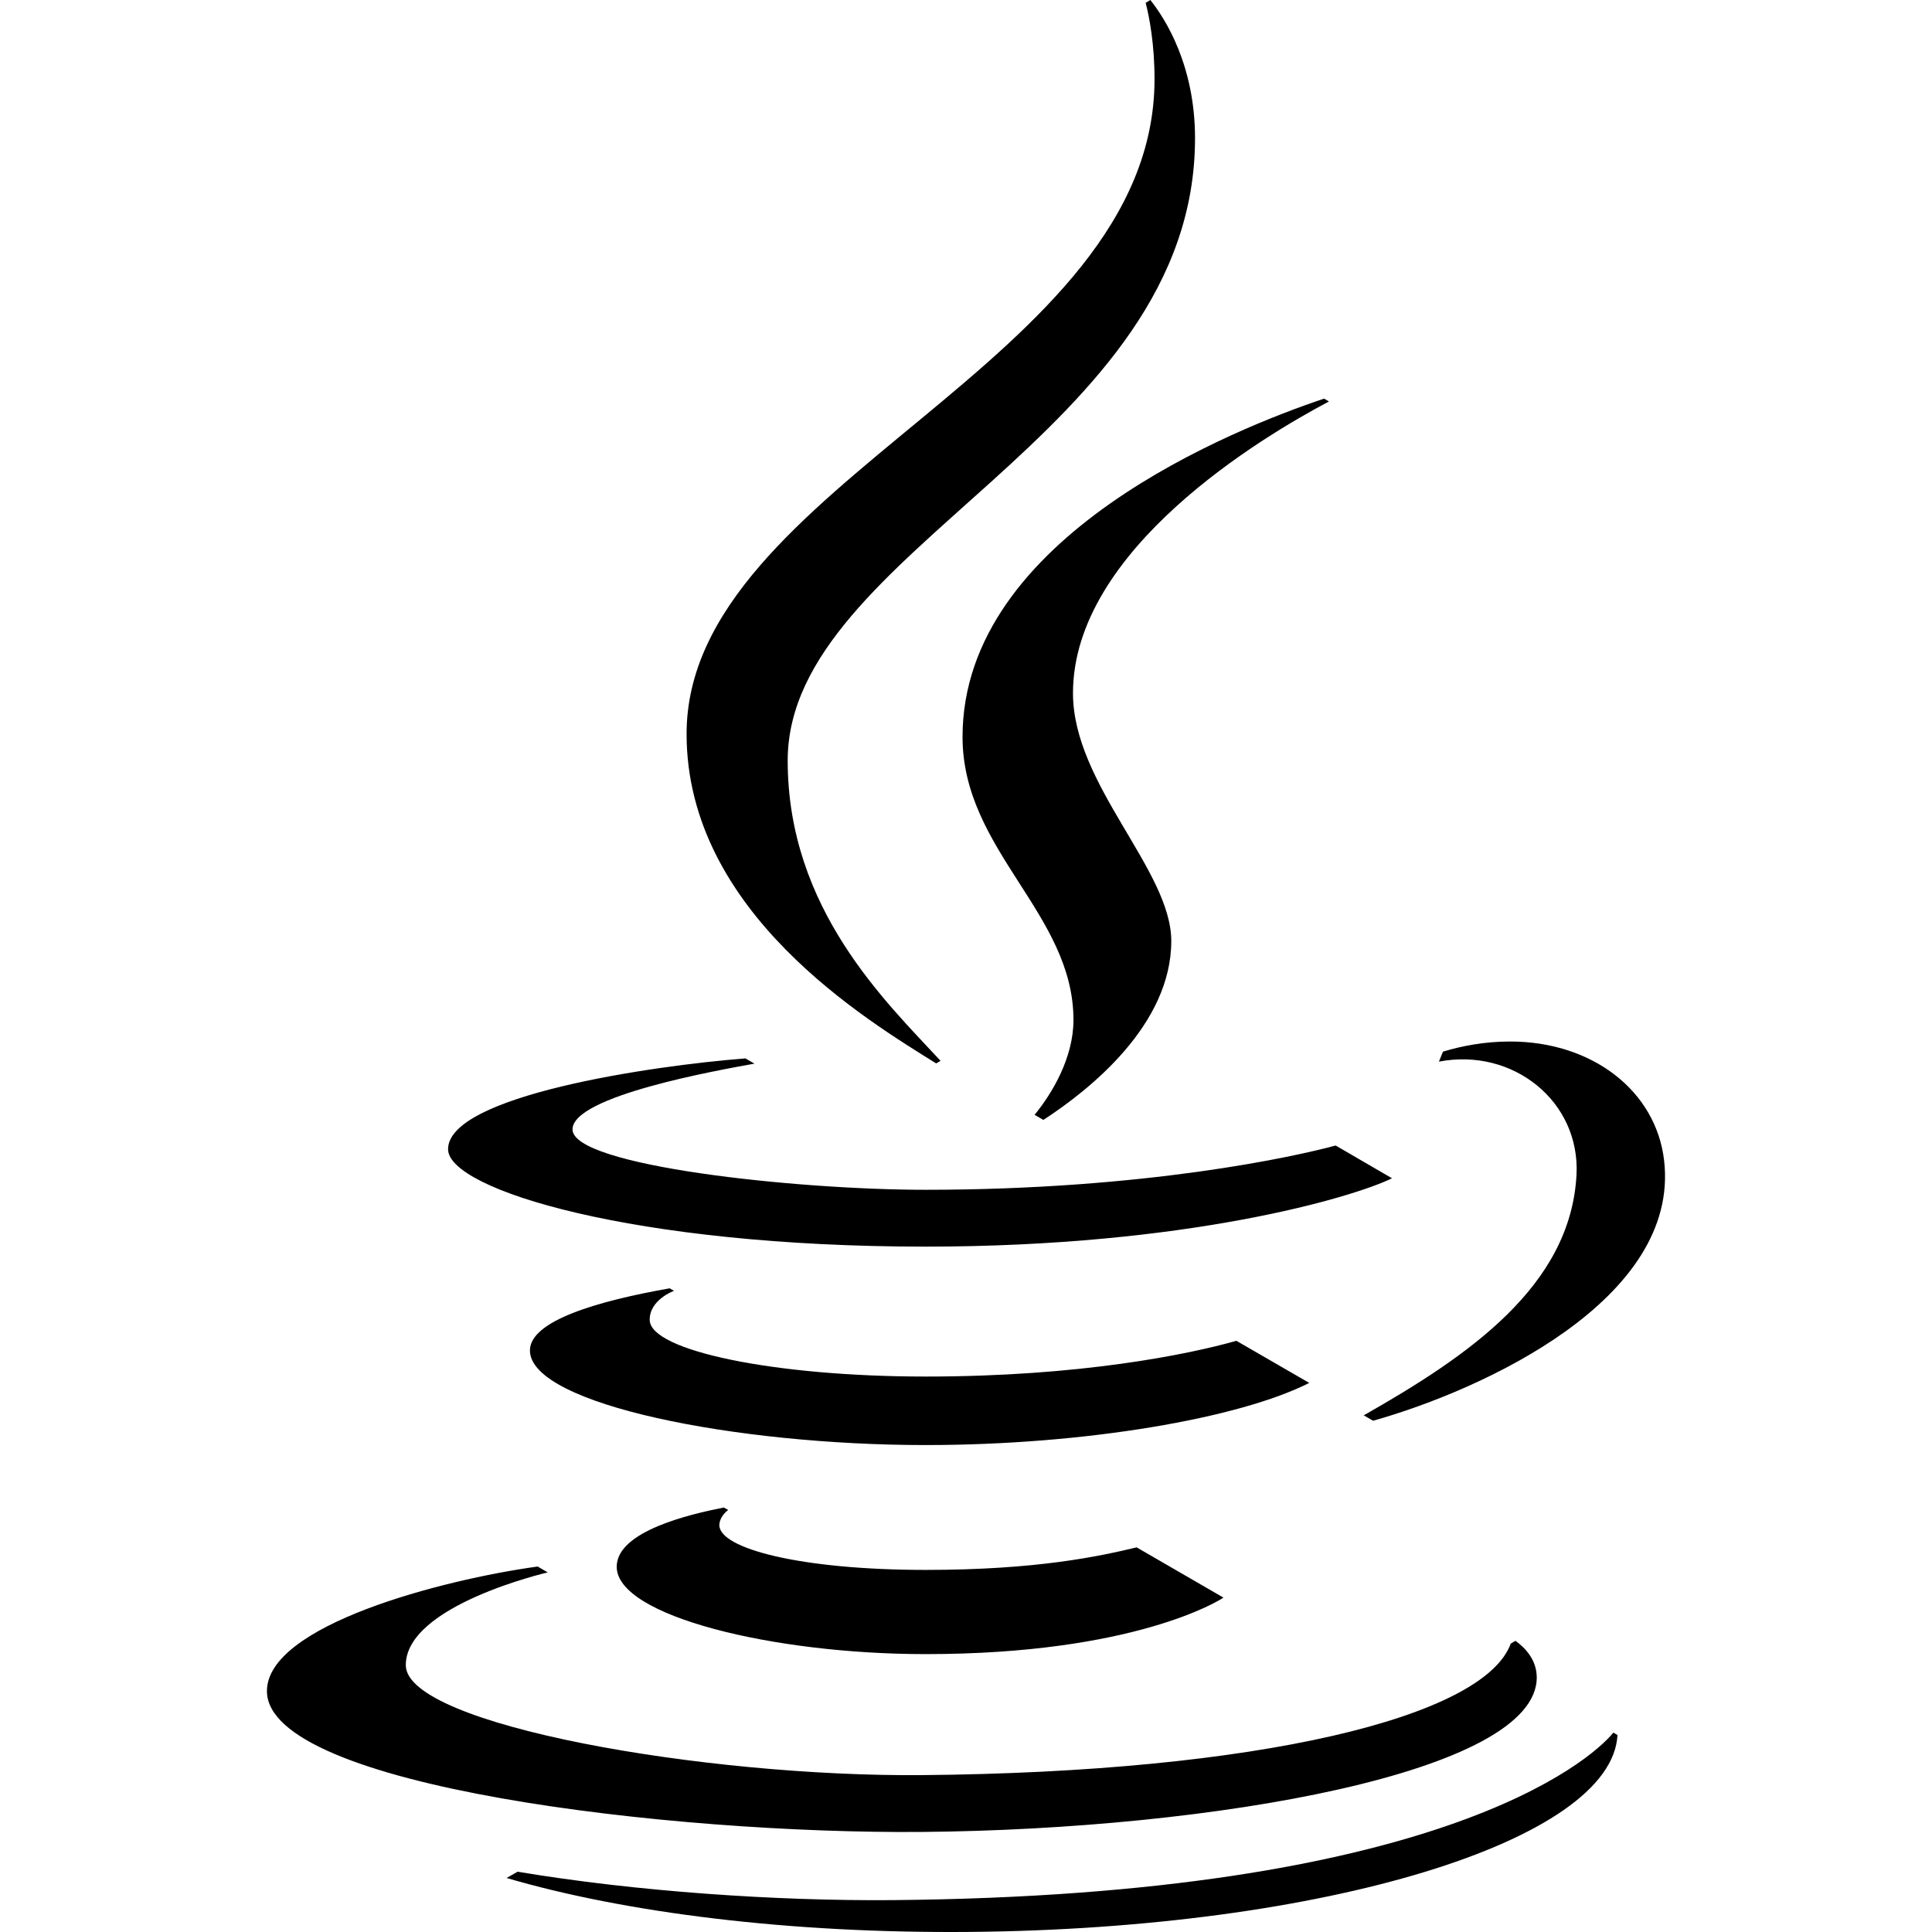
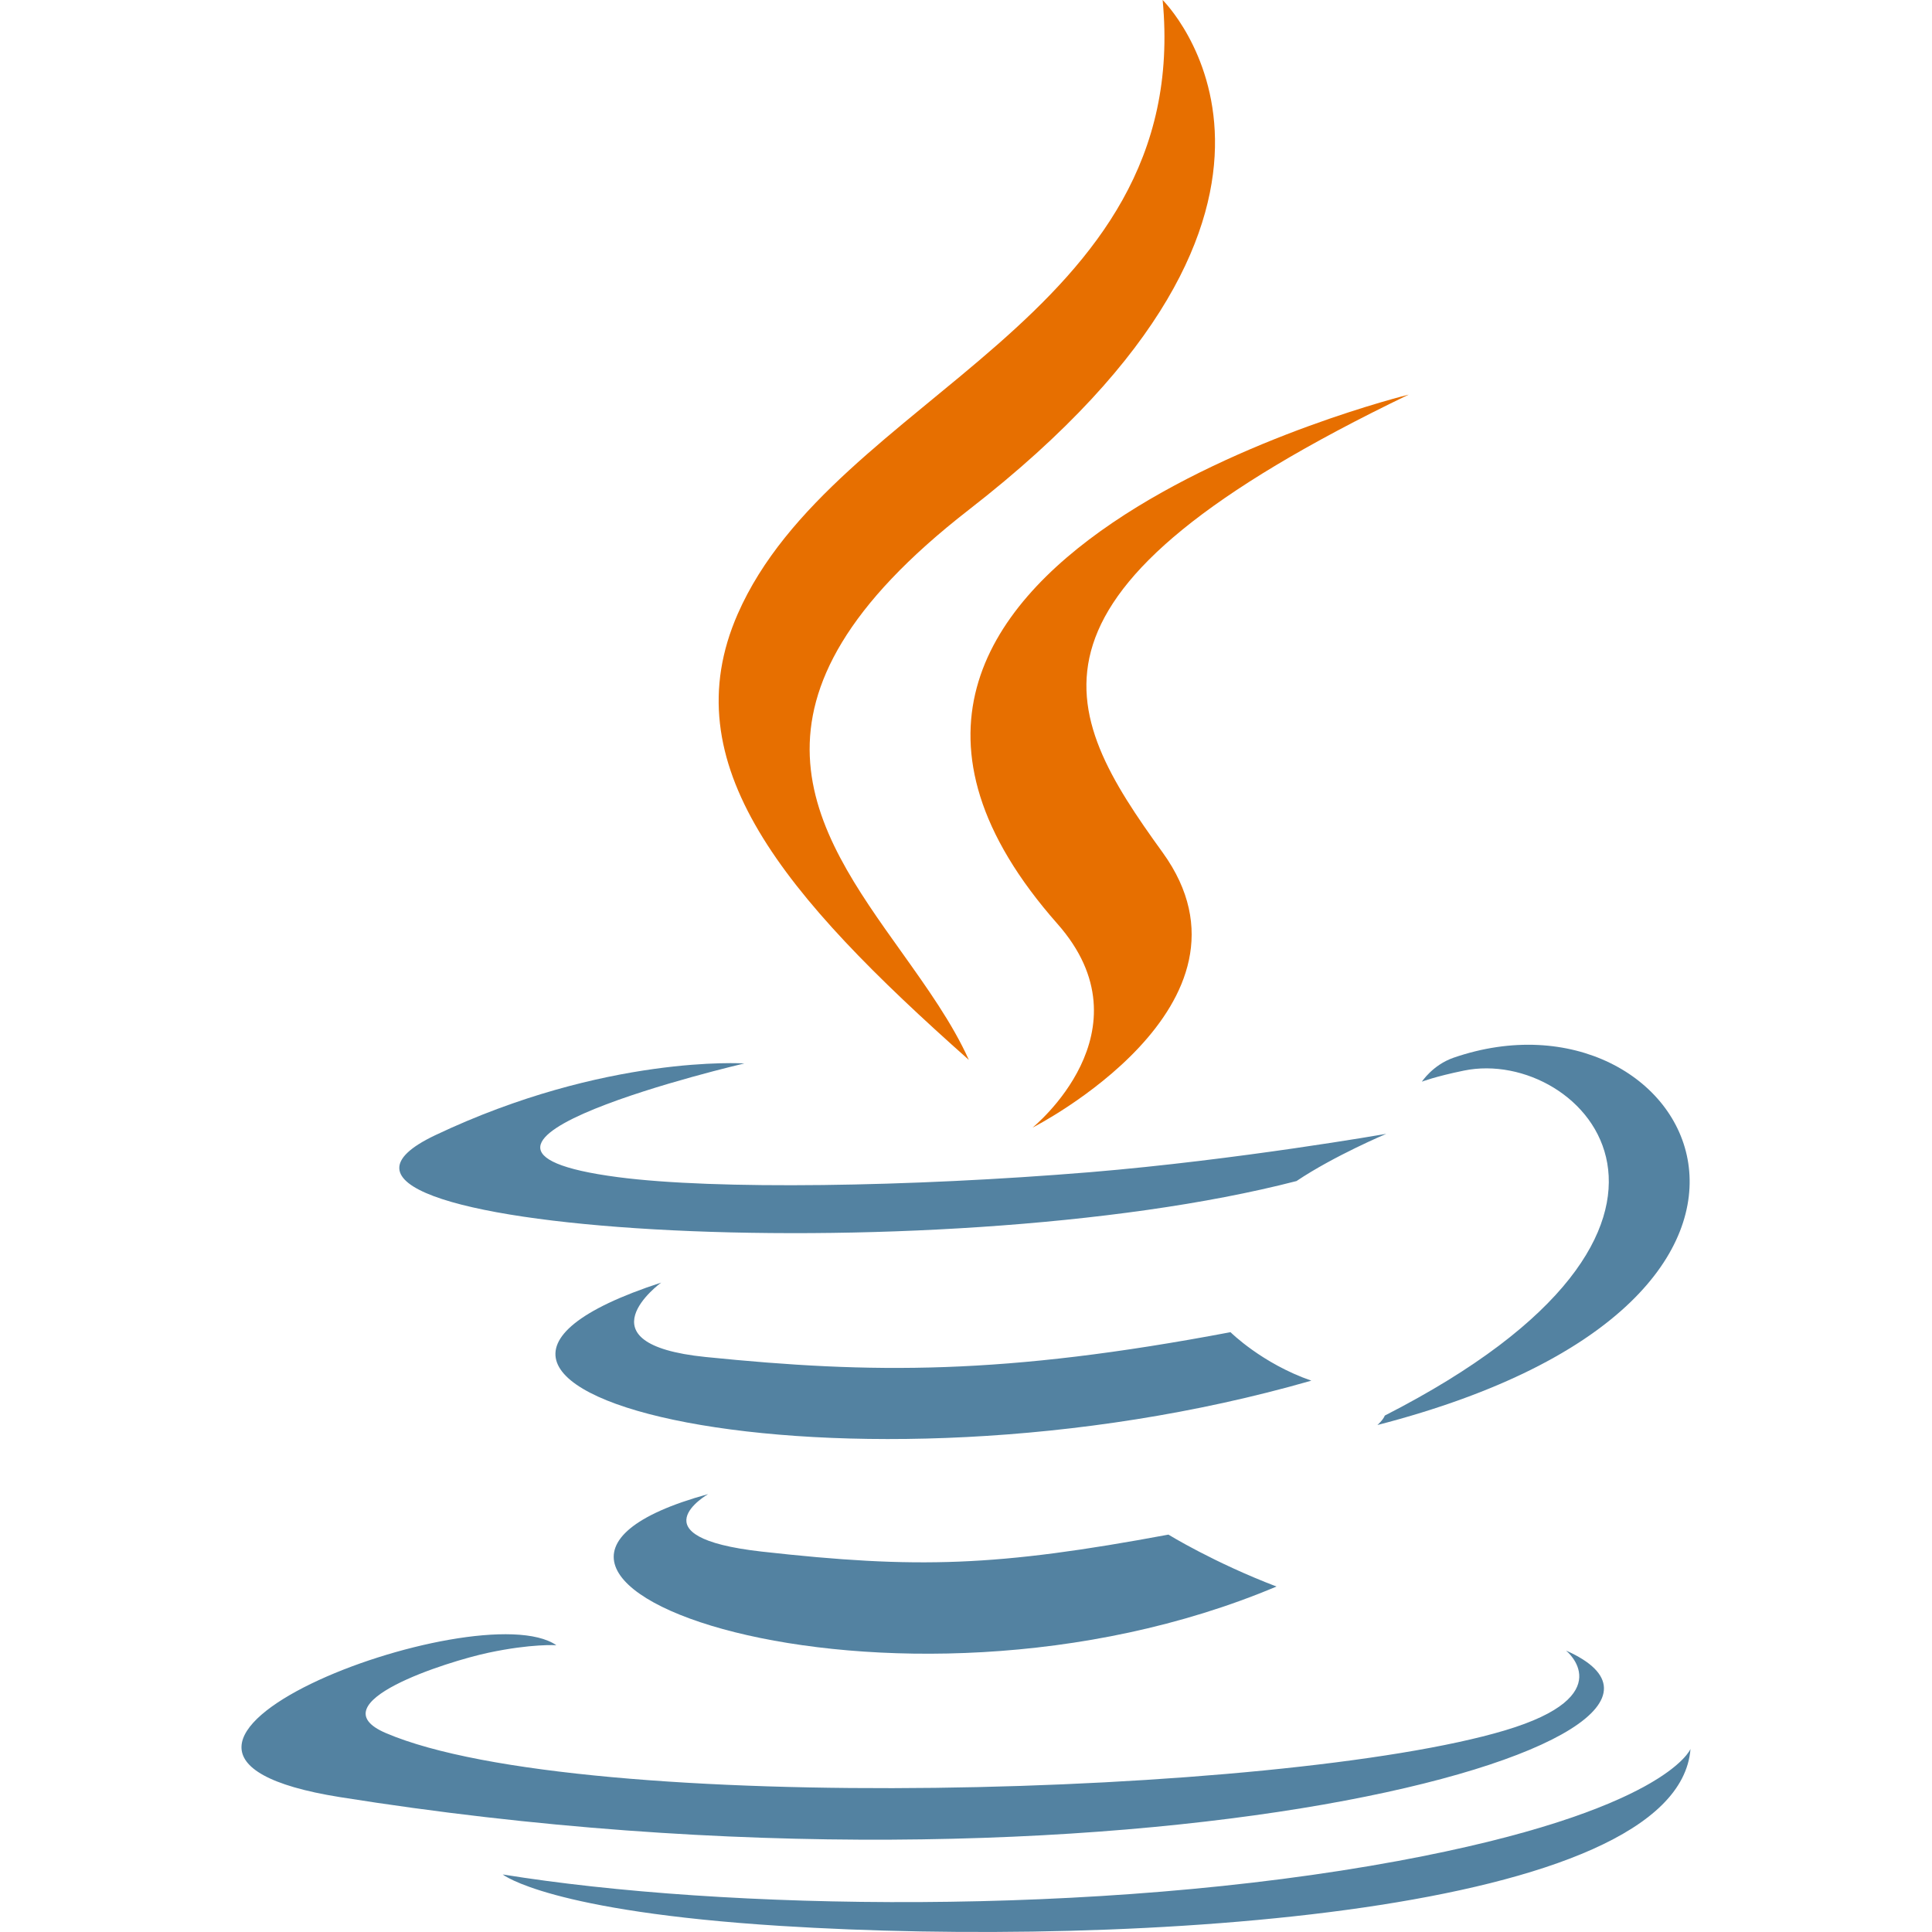
- <svg xmlns="http://www.w3.org/2000/svg" version="1.1" id="Capa_1" x="0px" y="0px" viewBox="0 0 24 24" style="enable-background:new 0 0 24 24;" xml:space="preserve" width="512" height="512">
-   <g>
-     <path d="M5.566,14.276c0-0.664,2.521-1.037,3.694-1.128l0.112,0.065c-0.451,0.082-2.26,0.401-2.26,0.817   c0,0.453,2.775,0.75,4.385,0.75c2.735,0,4.595-0.414,5.095-0.55l0.7,0.407c-0.479,0.235-2.536,0.849-5.795,0.849   C7.876,15.486,5.566,14.778,5.566,14.276L5.566,14.276z M11.085,23.604c-1.433,0.012-3.183-0.106-4.655-0.353l-0.137,0.078   c1.467,0.43,3.509,0.69,5.752,0.67c4.406-0.038,7.978-1.131,8.048-2.446l-0.051-0.03C19.747,21.884,17.842,23.545,11.085,23.604   L11.085,23.604z M11.46,22.757c3.606-0.032,7.641-0.737,7.63-1.923c-0.002-0.215-0.142-0.363-0.264-0.451l-0.059,0.034   c-0.333,0.919-3.15,1.598-7.313,1.634c-2.686,0.024-6.406-0.62-6.413-1.363c-0.006-0.746,1.763-1.155,1.763-1.155L6.679,19.46   c-1.185,0.163-3.37,0.731-3.363,1.551C3.326,22.196,8.346,22.784,11.46,22.757L11.46,22.757z M19.584,14.593   c-0.073,1.391-1.358,2.258-2.643,2.989l0.116,0.067c1.371-0.386,3.817-1.509,3.615-3.235c-0.101-0.86-0.888-1.476-1.913-1.476   c-0.32,0-0.604,0.056-0.834,0.126l-0.001,0.002l-0.049,0.122C18.793,13.011,19.631,13.681,19.584,14.593L19.584,14.593z    M8.991,18.727c-0.418,0.083-1.33,0.293-1.33,0.736c0,0.614,1.951,1.085,3.835,1.085c2.592,0,3.654-0.667,3.702-0.702l-1.078-0.624   c-0.458,0.109-1.231,0.28-2.621,0.28c-1.552,0-2.563-0.265-2.563-0.556c0-0.062,0.039-0.135,0.11-0.189L8.991,18.727z    M15.359,16.656C14.763,16.825,13.42,17.1,11.5,17.1c-1.884,0-3.424-0.322-3.429-0.702c-0.004-0.253,0.302-0.363,0.302-0.363   l-0.054-0.031c-0.903,0.159-1.741,0.406-1.736,0.775c0.008,0.67,2.57,1.172,4.913,1.172c1.992,0,3.905-0.334,4.768-0.772   L15.359,16.656z" />
-     <path d="M14.845,1.717c0,3.693-5.06,5.106-5.06,7.731c0,1.843,1.222,2.999,1.899,3.73l-0.055,0.032   c-0.854-0.534-3.1-1.876-3.1-4.093c0-3.112,5.813-4.599,5.813-8.134c0-0.435-0.064-0.769-0.11-0.948L14.29,0   C14.474,0.231,14.845,0.81,14.845,1.717L14.845,1.717z M16.509,4.987l-0.061-0.035c-1.101,0.369-4.491,1.707-4.491,4.202   c0,1.411,1.378,2.193,1.378,3.516c0,0.472-0.267,0.915-0.483,1.179l0.109,0.063c0.574-0.373,1.589-1.18,1.589-2.222   c0-0.883-1.221-1.943-1.221-3.078C13.328,6.825,15.685,5.423,16.509,4.987L16.509,4.987z" />
-   </g>
+ <svg xmlns="http://www.w3.org/2000/svg" width="800px" height="800px" viewBox="0 0 32 32" fill="none">
+   <path d="M16.05 8.441C22.638 3.326 19.257 0 19.257 0C19.76 5.287 13.813 6.536 12.219 10.169C11.131 12.649 12.964 14.819 16.047 17.555C15.775 16.949 15.354 16.361 14.929 15.764C13.477 13.731 11.964 11.613 16.05 8.441Z" fill="#E76F00" />
+   <path d="M17.102 18.677C17.102 18.677 19.084 17.078 17.514 15.301C12.193 9.272 23.333 6.536 23.333 6.536C16.532 9.812 17.547 11.757 19.257 14.12C21.087 16.654 17.102 18.677 17.102 18.677Z" fill="#E76F00" />
+   <path d="M22.937 23.446C29.042 20.326 26.22 17.328 24.249 17.732C23.766 17.831 23.551 17.916 23.551 17.916C23.551 17.916 23.73 17.64 24.073 17.52C27.971 16.173 30.968 21.495 22.814 23.603C22.814 23.603 22.909 23.52 22.937 23.446Z" fill="#5382A1" />
+   <path d="M10.233 19.497C6.413 18.995 12.328 17.614 12.328 17.614C12.328 17.614 10.031 17.462 7.206 18.804C3.866 20.393 15.468 21.116 21.474 19.562C22.098 19.143 22.961 18.78 22.961 18.78C22.961 18.78 20.504 19.211 18.056 19.415C15.061 19.661 11.846 19.709 10.233 19.497Z" fill="#5382A1" />
+   <path d="M11.686 22.476C9.556 22.259 10.951 21.244 10.951 21.244C5.439 23.043 14.018 25.083 21.72 22.868C20.901 22.584 20.381 22.065 20.381 22.065C16.616 22.778 14.441 22.755 11.686 22.476Z" fill="#5382A1" />
+   <path d="M12.614 25.699C10.486 25.459 11.729 24.747 11.729 24.747C6.726 26.122 14.773 28.962 21.143 26.278C20.1 25.879 19.353 25.418 19.353 25.418C16.511 25.947 15.193 25.988 12.614 25.699Z" fill="#5382A1" />
+   <path d="M25.939 27.339C25.939 27.339 26.859 28.084 24.925 28.661C21.248 29.757 9.621 30.087 6.391 28.705C5.23 28.208 7.407 27.519 8.092 27.374C8.806 27.222 9.215 27.25 9.215 27.25C7.923 26.356 0.868 29.007 5.631 29.766C18.619 31.837 29.308 28.833 25.939 27.339Z" fill="#5382A1" />
+   <path d="M28 28.968C27.787 31.695 18.788 32.268 12.927 31.899C9.104 31.658 8.338 31.056 8.327 31.047C11.986 31.64 18.155 31.748 23.157 30.823C27.59 30.002 28 28.968 28 28.968Z" fill="#5382A1" />
</svg>
